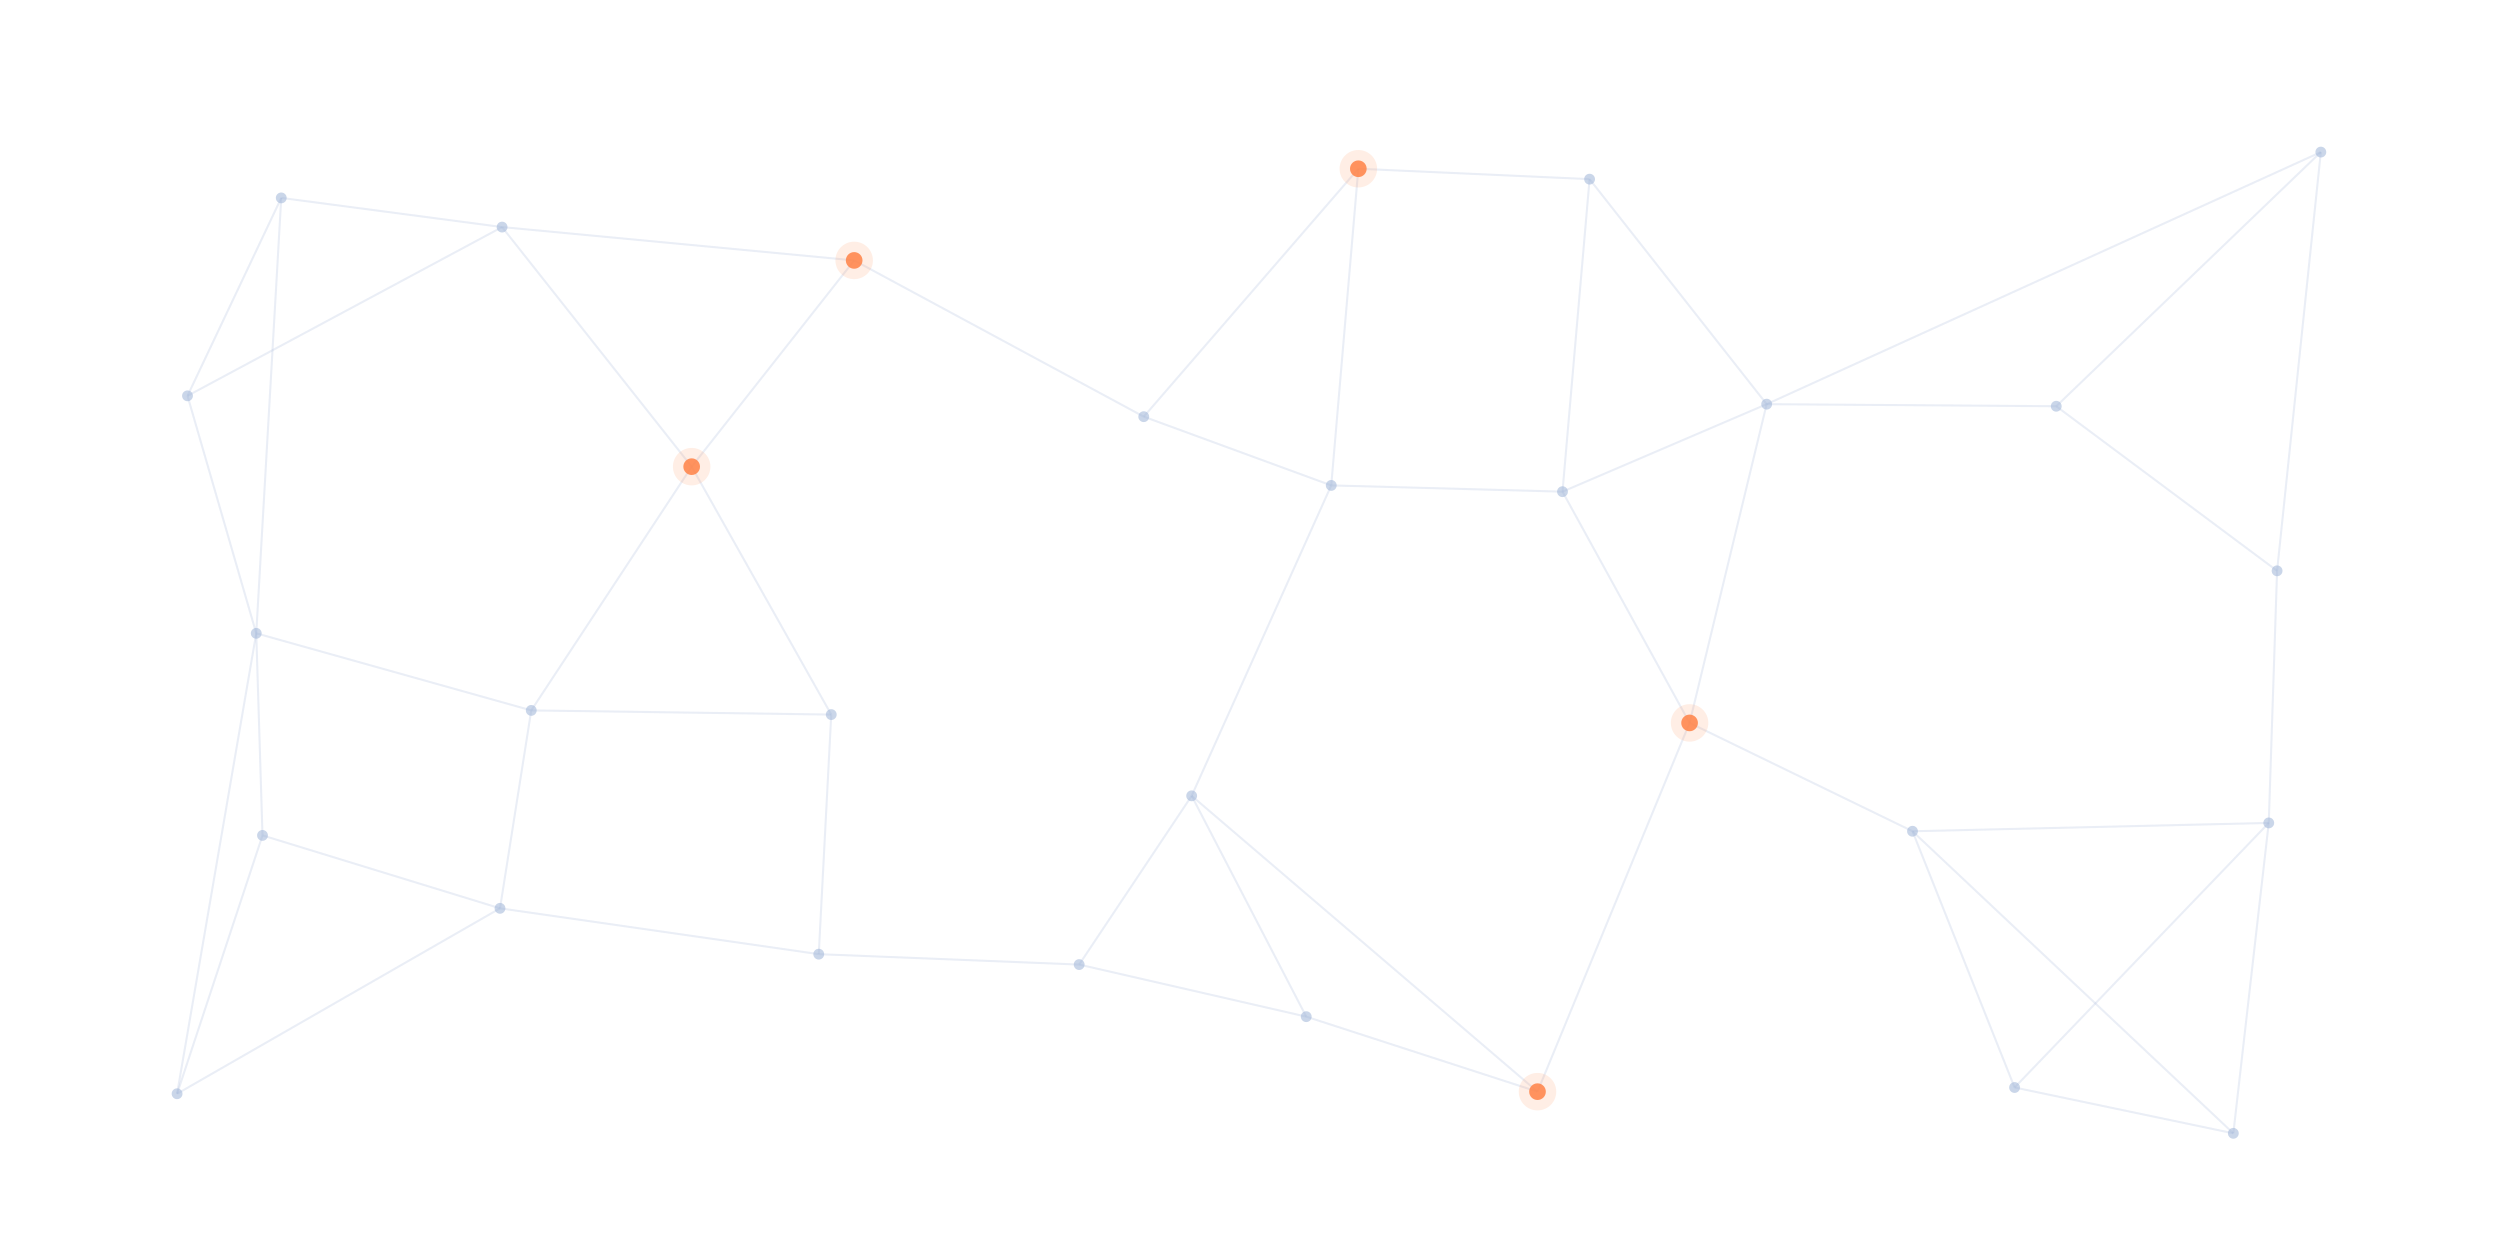
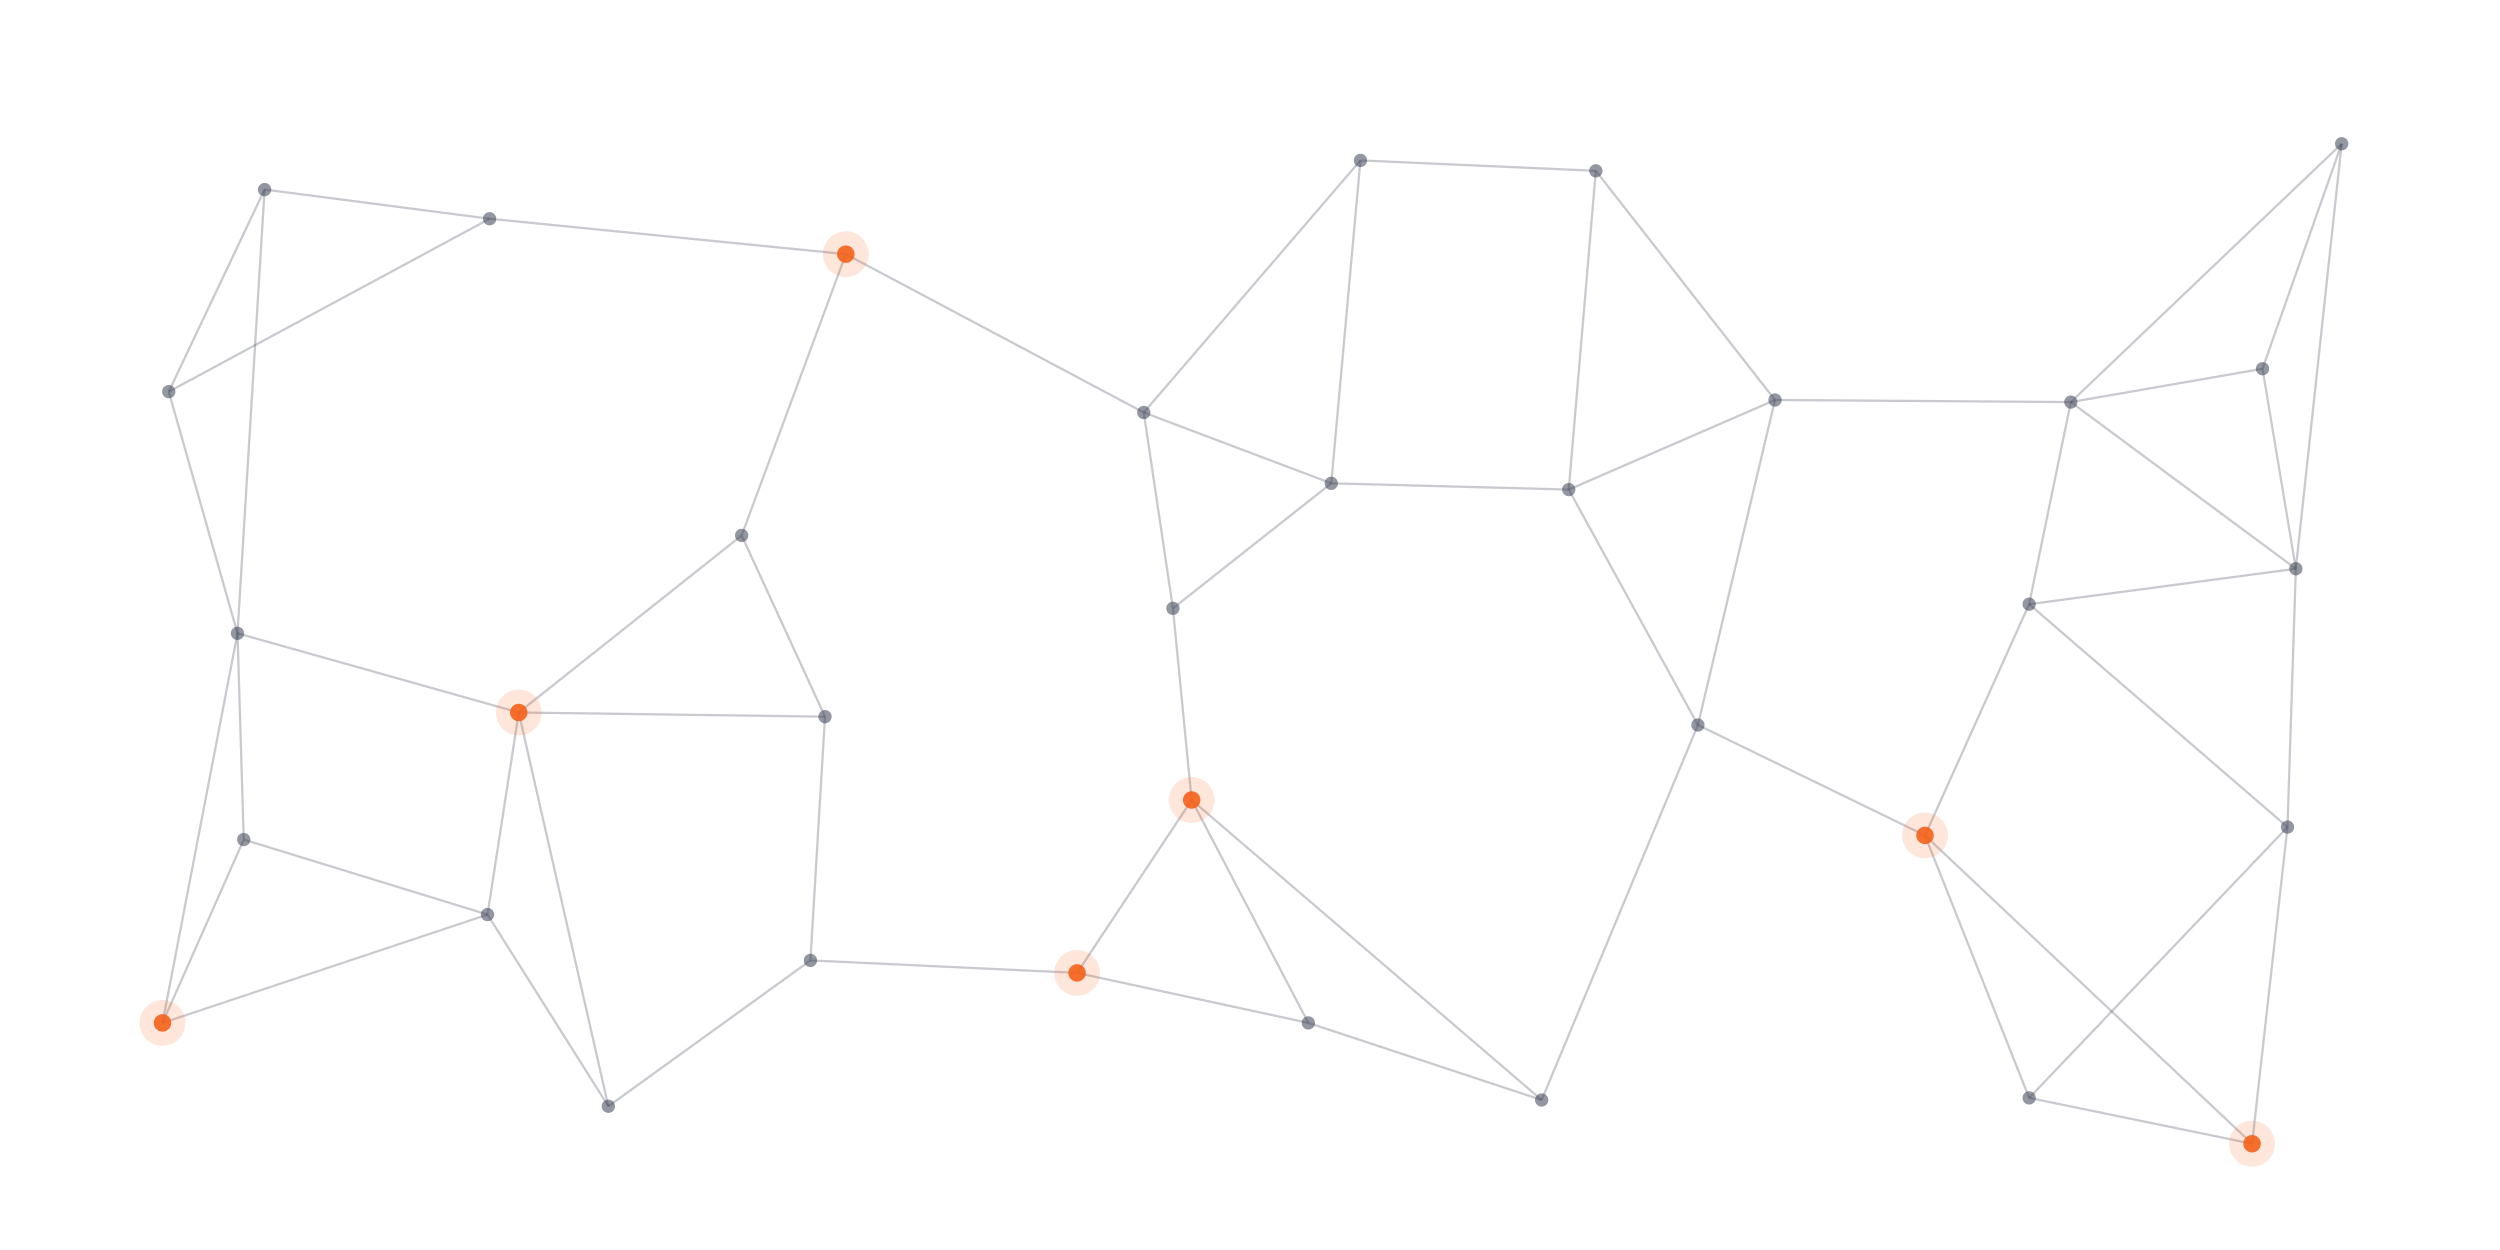
<svg xmlns="http://www.w3.org/2000/svg" viewBox="0 0 1200 600">
-   <line x1="738" y1="524" x2="811" y2="347" stroke="#9fb4d6" stroke-width="1" stroke-opacity="0.22" />
-   <line x1="627" y1="488" x2="572" y2="382" stroke="#9fb4d6" stroke-width="1" stroke-opacity="0.22" />
-   <line x1="1114" y1="73" x2="848" y2="194" stroke="#9fb4d6" stroke-width="1" stroke-opacity="0.22" />
-   <line x1="123" y1="304" x2="135" y2="95" stroke="#9fb4d6" stroke-width="1" stroke-opacity="0.22" />
-   <line x1="123" y1="304" x2="255" y2="341" stroke="#9fb4d6" stroke-width="1" stroke-opacity="0.22" />
-   <line x1="126" y1="401" x2="85" y2="525" stroke="#9fb4d6" stroke-width="1" stroke-opacity="0.22" />
-   <line x1="1089" y1="395" x2="1093" y2="274" stroke="#9fb4d6" stroke-width="1" stroke-opacity="0.22" />
-   <line x1="518" y1="463" x2="627" y2="488" stroke="#9fb4d6" stroke-width="1" stroke-opacity="0.22" />
-   <line x1="123" y1="304" x2="85" y2="525" stroke="#9fb4d6" stroke-width="1" stroke-opacity="0.22" />
-   <line x1="135" y1="95" x2="90" y2="190" stroke="#9fb4d6" stroke-width="1" stroke-opacity="0.22" />
-   <line x1="848" y1="194" x2="811" y2="347" stroke="#9fb4d6" stroke-width="1" stroke-opacity="0.22" />
-   <line x1="410" y1="125" x2="549" y2="200" stroke="#9fb4d6" stroke-width="1" stroke-opacity="0.22" />
-   <line x1="639" y1="233" x2="750" y2="236" stroke="#9fb4d6" stroke-width="1" stroke-opacity="0.22" />
-   <line x1="85" y1="525" x2="240" y2="436" stroke="#9fb4d6" stroke-width="1" stroke-opacity="0.22" />
-   <line x1="393" y1="458" x2="240" y2="436" stroke="#9fb4d6" stroke-width="1" stroke-opacity="0.22" />
-   <line x1="639" y1="233" x2="549" y2="200" stroke="#9fb4d6" stroke-width="1" stroke-opacity="0.22" />
-   <line x1="763" y1="86" x2="652" y2="81" stroke="#9fb4d6" stroke-width="1" stroke-opacity="0.22" />
-   <line x1="750" y1="236" x2="848" y2="194" stroke="#9fb4d6" stroke-width="1" stroke-opacity="0.22" />
-   <line x1="255" y1="341" x2="332" y2="224" stroke="#9fb4d6" stroke-width="1" stroke-opacity="0.22" />
-   <line x1="639" y1="233" x2="572" y2="382" stroke="#9fb4d6" stroke-width="1" stroke-opacity="0.22" />
-   <line x1="918" y1="399" x2="1089" y2="395" stroke="#9fb4d6" stroke-width="1" stroke-opacity="0.22" />
-   <line x1="738" y1="524" x2="572" y2="382" stroke="#9fb4d6" stroke-width="1" stroke-opacity="0.22" />
-   <line x1="1114" y1="73" x2="1093" y2="274" stroke="#9fb4d6" stroke-width="1" stroke-opacity="0.22" />
-   <line x1="918" y1="399" x2="1072" y2="544" stroke="#9fb4d6" stroke-width="1" stroke-opacity="0.22" />
-   <line x1="518" y1="463" x2="393" y2="458" stroke="#9fb4d6" stroke-width="1" stroke-opacity="0.22" />
-   <line x1="123" y1="304" x2="126" y2="401" stroke="#9fb4d6" stroke-width="1" stroke-opacity="0.22" />
-   <line x1="393" y1="458" x2="399" y2="343" stroke="#9fb4d6" stroke-width="1" stroke-opacity="0.22" />
-   <line x1="123" y1="304" x2="90" y2="190" stroke="#9fb4d6" stroke-width="1" stroke-opacity="0.22" />
-   <line x1="987" y1="195" x2="848" y2="194" stroke="#9fb4d6" stroke-width="1" stroke-opacity="0.22" />
-   <line x1="967" y1="522" x2="1089" y2="395" stroke="#9fb4d6" stroke-width="1" stroke-opacity="0.22" />
-   <line x1="763" y1="86" x2="750" y2="236" stroke="#9fb4d6" stroke-width="1" stroke-opacity="0.22" />
-   <line x1="410" y1="125" x2="241" y2="109" stroke="#9fb4d6" stroke-width="1" stroke-opacity="0.22" />
-   <line x1="967" y1="522" x2="1072" y2="544" stroke="#9fb4d6" stroke-width="1" stroke-opacity="0.22" />
-   <line x1="763" y1="86" x2="848" y2="194" stroke="#9fb4d6" stroke-width="1" stroke-opacity="0.22" />
-   <line x1="255" y1="341" x2="240" y2="436" stroke="#9fb4d6" stroke-width="1" stroke-opacity="0.22" />
-   <line x1="918" y1="399" x2="967" y2="522" stroke="#9fb4d6" stroke-width="1" stroke-opacity="0.22" />
-   <line x1="738" y1="524" x2="627" y2="488" stroke="#9fb4d6" stroke-width="1" stroke-opacity="0.22" />
-   <line x1="652" y1="81" x2="549" y2="200" stroke="#9fb4d6" stroke-width="1" stroke-opacity="0.22" />
-   <line x1="126" y1="401" x2="240" y2="436" stroke="#9fb4d6" stroke-width="1" stroke-opacity="0.22" />
-   <line x1="241" y1="109" x2="90" y2="190" stroke="#9fb4d6" stroke-width="1" stroke-opacity="0.22" />
-   <line x1="241" y1="109" x2="332" y2="224" stroke="#9fb4d6" stroke-width="1" stroke-opacity="0.22" />
-   <line x1="135" y1="95" x2="241" y2="109" stroke="#9fb4d6" stroke-width="1" stroke-opacity="0.22" />
-   <line x1="1089" y1="395" x2="1072" y2="544" stroke="#9fb4d6" stroke-width="1" stroke-opacity="0.22" />
-   <line x1="255" y1="341" x2="399" y2="343" stroke="#9fb4d6" stroke-width="1" stroke-opacity="0.22" />
-   <line x1="518" y1="463" x2="572" y2="382" stroke="#9fb4d6" stroke-width="1" stroke-opacity="0.22" />
-   <line x1="639" y1="233" x2="652" y2="81" stroke="#9fb4d6" stroke-width="1" stroke-opacity="0.22" />
-   <line x1="987" y1="195" x2="1093" y2="274" stroke="#9fb4d6" stroke-width="1" stroke-opacity="0.22" />
-   <line x1="750" y1="236" x2="811" y2="347" stroke="#9fb4d6" stroke-width="1" stroke-opacity="0.22" />
-   <line x1="410" y1="125" x2="332" y2="224" stroke="#9fb4d6" stroke-width="1" stroke-opacity="0.22" />
-   <line x1="918" y1="399" x2="811" y2="347" stroke="#9fb4d6" stroke-width="1" stroke-opacity="0.22" />
-   <line x1="1114" y1="73" x2="987" y2="195" stroke="#9fb4d6" stroke-width="1" stroke-opacity="0.22" />
-   <line x1="399" y1="343" x2="332" y2="224" stroke="#9fb4d6" stroke-width="1" stroke-opacity="0.22" />
-   <circle cx="410" cy="125" r="9" fill="#FF8347" fill-opacity="0.14" />
-   <circle cx="410" cy="125" r="4" fill="#FF8347" fill-opacity="0.85" />
-   <circle cx="763" cy="86" r="2.6" fill="#9fb4d6" fill-opacity="0.55" />
-   <circle cx="639" cy="233" r="2.6" fill="#9fb4d6" fill-opacity="0.55" />
-   <circle cx="123" cy="304" r="2.6" fill="#9fb4d6" fill-opacity="0.55" />
-   <circle cx="135" cy="95" r="2.6" fill="#9fb4d6" fill-opacity="0.55" />
-   <circle cx="518" cy="463" r="2.6" fill="#9fb4d6" fill-opacity="0.55" />
-   <circle cx="738" cy="524" r="9" fill="#FF8347" fill-opacity="0.14" />
-   <circle cx="738" cy="524" r="4" fill="#FF8347" fill-opacity="0.85" />
-   <circle cx="1114" cy="73" r="2.6" fill="#9fb4d6" fill-opacity="0.55" />
-   <circle cx="987" cy="195" r="2.6" fill="#9fb4d6" fill-opacity="0.55" />
-   <circle cx="393" cy="458" r="2.6" fill="#9fb4d6" fill-opacity="0.55" />
-   <circle cx="255" cy="341" r="2.6" fill="#9fb4d6" fill-opacity="0.55" />
-   <circle cx="750" cy="236" r="2.6" fill="#9fb4d6" fill-opacity="0.55" />
-   <circle cx="652" cy="81" r="9" fill="#FF8347" fill-opacity="0.14" />
-   <circle cx="652" cy="81" r="4" fill="#FF8347" fill-opacity="0.85" />
-   <circle cx="399" cy="343" r="2.6" fill="#9fb4d6" fill-opacity="0.55" />
-   <circle cx="549" cy="200" r="2.6" fill="#9fb4d6" fill-opacity="0.55" />
-   <circle cx="918" cy="399" r="2.6" fill="#9fb4d6" fill-opacity="0.55" />
-   <circle cx="627" cy="488" r="2.6" fill="#9fb4d6" fill-opacity="0.55" />
-   <circle cx="848" cy="194" r="2.6" fill="#9fb4d6" fill-opacity="0.55" />
-   <circle cx="811" cy="347" r="9" fill="#FF8347" fill-opacity="0.14" />
-   <circle cx="811" cy="347" r="4" fill="#FF8347" fill-opacity="0.85" />
-   <circle cx="967" cy="522" r="2.6" fill="#9fb4d6" fill-opacity="0.55" />
-   <circle cx="572" cy="382" r="2.6" fill="#9fb4d6" fill-opacity="0.55" />
-   <circle cx="126" cy="401" r="2.6" fill="#9fb4d6" fill-opacity="0.55" />
-   <circle cx="241" cy="109" r="2.6" fill="#9fb4d6" fill-opacity="0.55" />
-   <circle cx="1089" cy="395" r="2.6" fill="#9fb4d6" fill-opacity="0.55" />
-   <circle cx="332" cy="224" r="9" fill="#FF8347" fill-opacity="0.14" />
-   <circle cx="332" cy="224" r="4" fill="#FF8347" fill-opacity="0.85" />
-   <circle cx="85" cy="525" r="2.6" fill="#9fb4d6" fill-opacity="0.55" />
-   <circle cx="240" cy="436" r="2.6" fill="#9fb4d6" fill-opacity="0.55" />
-   <circle cx="90" cy="190" r="2.6" fill="#9fb4d6" fill-opacity="0.55" />
-   <circle cx="1093" cy="274" r="2.6" fill="#9fb4d6" fill-opacity="0.55" />
-   <circle cx="1072" cy="544" r="2.6" fill="#9fb4d6" fill-opacity="0.55" />
+   <line x1="1098" y1="397" x2="1081" y2="549" stroke="#3A4254" stroke-width="1.1" stroke-opacity="0.28" />
+   <line x1="740" y1="528" x2="815" y2="348" stroke="#3A4254" stroke-width="1.1" stroke-opacity="0.28" />
+   <line x1="628" y1="491" x2="572" y2="384" stroke="#3A4254" stroke-width="1.1" stroke-opacity="0.28" />
+   <line x1="114" y1="304" x2="127" y2="91" stroke="#3A4254" stroke-width="1.1" stroke-opacity="0.28" />
+   <line x1="924" y1="401" x2="1081" y2="549" stroke="#3A4254" stroke-width="1.1" stroke-opacity="0.28" />
+   <line x1="1124" y1="69" x2="1102" y2="273" stroke="#3A4254" stroke-width="1.1" stroke-opacity="0.28" />
+   <line x1="114" y1="304" x2="249" y2="342" stroke="#3A4254" stroke-width="1.1" stroke-opacity="0.28" />
+   <line x1="572" y1="384" x2="563" y2="292" stroke="#3A4254" stroke-width="1.1" stroke-opacity="0.28" />
+   <line x1="1124" y1="69" x2="1086" y2="177" stroke="#3A4254" stroke-width="1.1" stroke-opacity="0.28" />
+   <line x1="117" y1="403" x2="78" y2="491" stroke="#3A4254" stroke-width="1.1" stroke-opacity="0.28" />
+   <line x1="1102" y1="273" x2="1086" y2="177" stroke="#3A4254" stroke-width="1.1" stroke-opacity="0.28" />
+   <line x1="517" y1="467" x2="628" y2="491" stroke="#3A4254" stroke-width="1.1" stroke-opacity="0.28" />
+   <line x1="114" y1="304" x2="78" y2="491" stroke="#3A4254" stroke-width="1.1" stroke-opacity="0.28" />
+   <line x1="114" y1="304" x2="81" y2="188" stroke="#3A4254" stroke-width="1.1" stroke-opacity="0.28" />
+   <line x1="852" y1="192" x2="815" y2="348" stroke="#3A4254" stroke-width="1.1" stroke-opacity="0.28" />
+   <line x1="406" y1="122" x2="549" y2="198" stroke="#3A4254" stroke-width="1.1" stroke-opacity="0.28" />
+   <line x1="639" y1="232" x2="753" y2="235" stroke="#3A4254" stroke-width="1.1" stroke-opacity="0.28" />
+   <line x1="753" y1="235" x2="852" y2="192" stroke="#3A4254" stroke-width="1.1" stroke-opacity="0.28" />
+   <line x1="406" y1="122" x2="356" y2="257" stroke="#3A4254" stroke-width="1.1" stroke-opacity="0.28" />
+   <line x1="766" y1="82" x2="653" y2="77" stroke="#3A4254" stroke-width="1.1" stroke-opacity="0.28" />
+   <line x1="639" y1="232" x2="549" y2="198" stroke="#3A4254" stroke-width="1.1" stroke-opacity="0.28" />
+   <line x1="974" y1="527" x2="1081" y2="549" stroke="#3A4254" stroke-width="1.1" stroke-opacity="0.28" />
+   <line x1="974" y1="527" x2="1098" y2="397" stroke="#3A4254" stroke-width="1.1" stroke-opacity="0.28" />
+   <line x1="396" y1="344" x2="356" y2="257" stroke="#3A4254" stroke-width="1.1" stroke-opacity="0.28" />
+   <line x1="639" y1="232" x2="563" y2="292" stroke="#3A4254" stroke-width="1.1" stroke-opacity="0.28" />
+   <line x1="249" y1="342" x2="234" y2="439" stroke="#3A4254" stroke-width="1.1" stroke-opacity="0.28" />
+   <line x1="249" y1="342" x2="292" y2="531" stroke="#3A4254" stroke-width="1.1" stroke-opacity="0.28" />
+   <line x1="740" y1="528" x2="572" y2="384" stroke="#3A4254" stroke-width="1.1" stroke-opacity="0.28" />
+   <line x1="1098" y1="397" x2="1102" y2="273" stroke="#3A4254" stroke-width="1.1" stroke-opacity="0.28" />
+   <line x1="1102" y1="273" x2="974" y2="290" stroke="#3A4254" stroke-width="1.1" stroke-opacity="0.28" />
+   <line x1="517" y1="467" x2="389" y2="461" stroke="#3A4254" stroke-width="1.1" stroke-opacity="0.28" />
+   <line x1="117" y1="403" x2="234" y2="439" stroke="#3A4254" stroke-width="1.1" stroke-opacity="0.28" />
+   <line x1="114" y1="304" x2="117" y2="403" stroke="#3A4254" stroke-width="1.1" stroke-opacity="0.28" />
+   <line x1="235" y1="105" x2="81" y2="188" stroke="#3A4254" stroke-width="1.1" stroke-opacity="0.28" />
+   <line x1="389" y1="461" x2="396" y2="344" stroke="#3A4254" stroke-width="1.1" stroke-opacity="0.28" />
+   <line x1="994" y1="193" x2="852" y2="192" stroke="#3A4254" stroke-width="1.1" stroke-opacity="0.28" />
+   <line x1="766" y1="82" x2="753" y2="235" stroke="#3A4254" stroke-width="1.1" stroke-opacity="0.28" />
+   <line x1="249" y1="342" x2="356" y2="257" stroke="#3A4254" stroke-width="1.1" stroke-opacity="0.28" />
+   <line x1="234" y1="439" x2="292" y2="531" stroke="#3A4254" stroke-width="1.1" stroke-opacity="0.28" />
+   <line x1="406" y1="122" x2="235" y2="105" stroke="#3A4254" stroke-width="1.1" stroke-opacity="0.28" />
+   <line x1="994" y1="193" x2="1102" y2="273" stroke="#3A4254" stroke-width="1.1" stroke-opacity="0.28" />
+   <line x1="766" y1="82" x2="852" y2="192" stroke="#3A4254" stroke-width="1.1" stroke-opacity="0.28" />
+   <line x1="994" y1="193" x2="1086" y2="177" stroke="#3A4254" stroke-width="1.1" stroke-opacity="0.28" />
+   <line x1="924" y1="401" x2="974" y2="527" stroke="#3A4254" stroke-width="1.1" stroke-opacity="0.28" />
+   <line x1="740" y1="528" x2="628" y2="491" stroke="#3A4254" stroke-width="1.1" stroke-opacity="0.28" />
+   <line x1="78" y1="491" x2="234" y2="439" stroke="#3A4254" stroke-width="1.1" stroke-opacity="0.28" />
+   <line x1="1098" y1="397" x2="974" y2="290" stroke="#3A4254" stroke-width="1.1" stroke-opacity="0.28" />
+   <line x1="653" y1="77" x2="549" y2="198" stroke="#3A4254" stroke-width="1.1" stroke-opacity="0.28" />
+   <line x1="924" y1="401" x2="974" y2="290" stroke="#3A4254" stroke-width="1.1" stroke-opacity="0.28" />
+   <line x1="127" y1="91" x2="235" y2="105" stroke="#3A4254" stroke-width="1.1" stroke-opacity="0.28" />
+   <line x1="127" y1="91" x2="81" y2="188" stroke="#3A4254" stroke-width="1.1" stroke-opacity="0.28" />
+   <line x1="549" y1="198" x2="563" y2="292" stroke="#3A4254" stroke-width="1.1" stroke-opacity="0.28" />
+   <line x1="249" y1="342" x2="396" y2="344" stroke="#3A4254" stroke-width="1.1" stroke-opacity="0.28" />
+   <line x1="517" y1="467" x2="572" y2="384" stroke="#3A4254" stroke-width="1.1" stroke-opacity="0.28" />
+   <line x1="639" y1="232" x2="653" y2="77" stroke="#3A4254" stroke-width="1.1" stroke-opacity="0.28" />
+   <line x1="753" y1="235" x2="815" y2="348" stroke="#3A4254" stroke-width="1.1" stroke-opacity="0.28" />
+   <line x1="389" y1="461" x2="292" y2="531" stroke="#3A4254" stroke-width="1.1" stroke-opacity="0.28" />
+   <line x1="994" y1="193" x2="974" y2="290" stroke="#3A4254" stroke-width="1.1" stroke-opacity="0.28" />
+   <line x1="924" y1="401" x2="815" y2="348" stroke="#3A4254" stroke-width="1.1" stroke-opacity="0.28" />
+   <line x1="1124" y1="69" x2="994" y2="193" stroke="#3A4254" stroke-width="1.1" stroke-opacity="0.28" />
+   <circle cx="406" cy="122" r="11" fill="#F4611A" fill-opacity="0.16" />
+   <circle cx="406" cy="122" r="4.2" fill="#F4611A" fill-opacity="0.9" />
+   <circle cx="766" cy="82" r="3.2" fill="#3A4254" fill-opacity="0.55" />
+   <circle cx="639" cy="232" r="3.2" fill="#3A4254" fill-opacity="0.55" />
+   <circle cx="114" cy="304" r="3.2" fill="#3A4254" fill-opacity="0.55" />
+   <circle cx="127" cy="91" r="3.2" fill="#3A4254" fill-opacity="0.55" />
+   <circle cx="517" cy="467" r="11" fill="#F4611A" fill-opacity="0.16" />
+   <circle cx="517" cy="467" r="4.2" fill="#F4611A" fill-opacity="0.9" />
+   <circle cx="740" cy="528" r="3.2" fill="#3A4254" fill-opacity="0.55" />
+   <circle cx="1124" cy="69" r="3.2" fill="#3A4254" fill-opacity="0.55" />
+   <circle cx="994" cy="193" r="3.2" fill="#3A4254" fill-opacity="0.55" />
+   <circle cx="389" cy="461" r="3.2" fill="#3A4254" fill-opacity="0.55" />
+   <circle cx="249" cy="342" r="11" fill="#F4611A" fill-opacity="0.16" />
+   <circle cx="249" cy="342" r="4.2" fill="#F4611A" fill-opacity="0.9" />
+   <circle cx="753" cy="235" r="3.2" fill="#3A4254" fill-opacity="0.55" />
+   <circle cx="653" cy="77" r="3.2" fill="#3A4254" fill-opacity="0.55" />
+   <circle cx="396" cy="344" r="3.2" fill="#3A4254" fill-opacity="0.55" />
+   <circle cx="549" cy="198" r="3.2" fill="#3A4254" fill-opacity="0.55" />
+   <circle cx="924" cy="401" r="11" fill="#F4611A" fill-opacity="0.16" />
+   <circle cx="924" cy="401" r="4.2" fill="#F4611A" fill-opacity="0.9" />
+   <circle cx="628" cy="491" r="3.2" fill="#3A4254" fill-opacity="0.55" />
+   <circle cx="852" cy="192" r="3.2" fill="#3A4254" fill-opacity="0.55" />
+   <circle cx="815" cy="348" r="3.2" fill="#3A4254" fill-opacity="0.55" />
+   <circle cx="974" cy="527" r="3.2" fill="#3A4254" fill-opacity="0.55" />
+   <circle cx="572" cy="384" r="11" fill="#F4611A" fill-opacity="0.16" />
+   <circle cx="572" cy="384" r="4.2" fill="#F4611A" fill-opacity="0.9" />
+   <circle cx="117" cy="403" r="3.2" fill="#3A4254" fill-opacity="0.55" />
+   <circle cx="235" cy="105" r="3.2" fill="#3A4254" fill-opacity="0.55" />
+   <circle cx="356" cy="257" r="3.2" fill="#3A4254" fill-opacity="0.55" />
+   <circle cx="1098" cy="397" r="3.2" fill="#3A4254" fill-opacity="0.55" />
+   <circle cx="78" cy="491" r="11" fill="#F4611A" fill-opacity="0.16" />
+   <circle cx="78" cy="491" r="4.2" fill="#F4611A" fill-opacity="0.9" />
+   <circle cx="563" cy="292" r="3.2" fill="#3A4254" fill-opacity="0.55" />
+   <circle cx="234" cy="439" r="3.2" fill="#3A4254" fill-opacity="0.55" />
+   <circle cx="81" cy="188" r="3.2" fill="#3A4254" fill-opacity="0.55" />
+   <circle cx="1102" cy="273" r="3.2" fill="#3A4254" fill-opacity="0.55" />
+   <circle cx="1081" cy="549" r="11" fill="#F4611A" fill-opacity="0.16" />
+   <circle cx="1081" cy="549" r="4.2" fill="#F4611A" fill-opacity="0.9" />
+   <circle cx="974" cy="290" r="3.2" fill="#3A4254" fill-opacity="0.55" />
+   <circle cx="1086" cy="177" r="3.2" fill="#3A4254" fill-opacity="0.55" />
+   <circle cx="292" cy="531" r="3.2" fill="#3A4254" fill-opacity="0.55" />
</svg>
